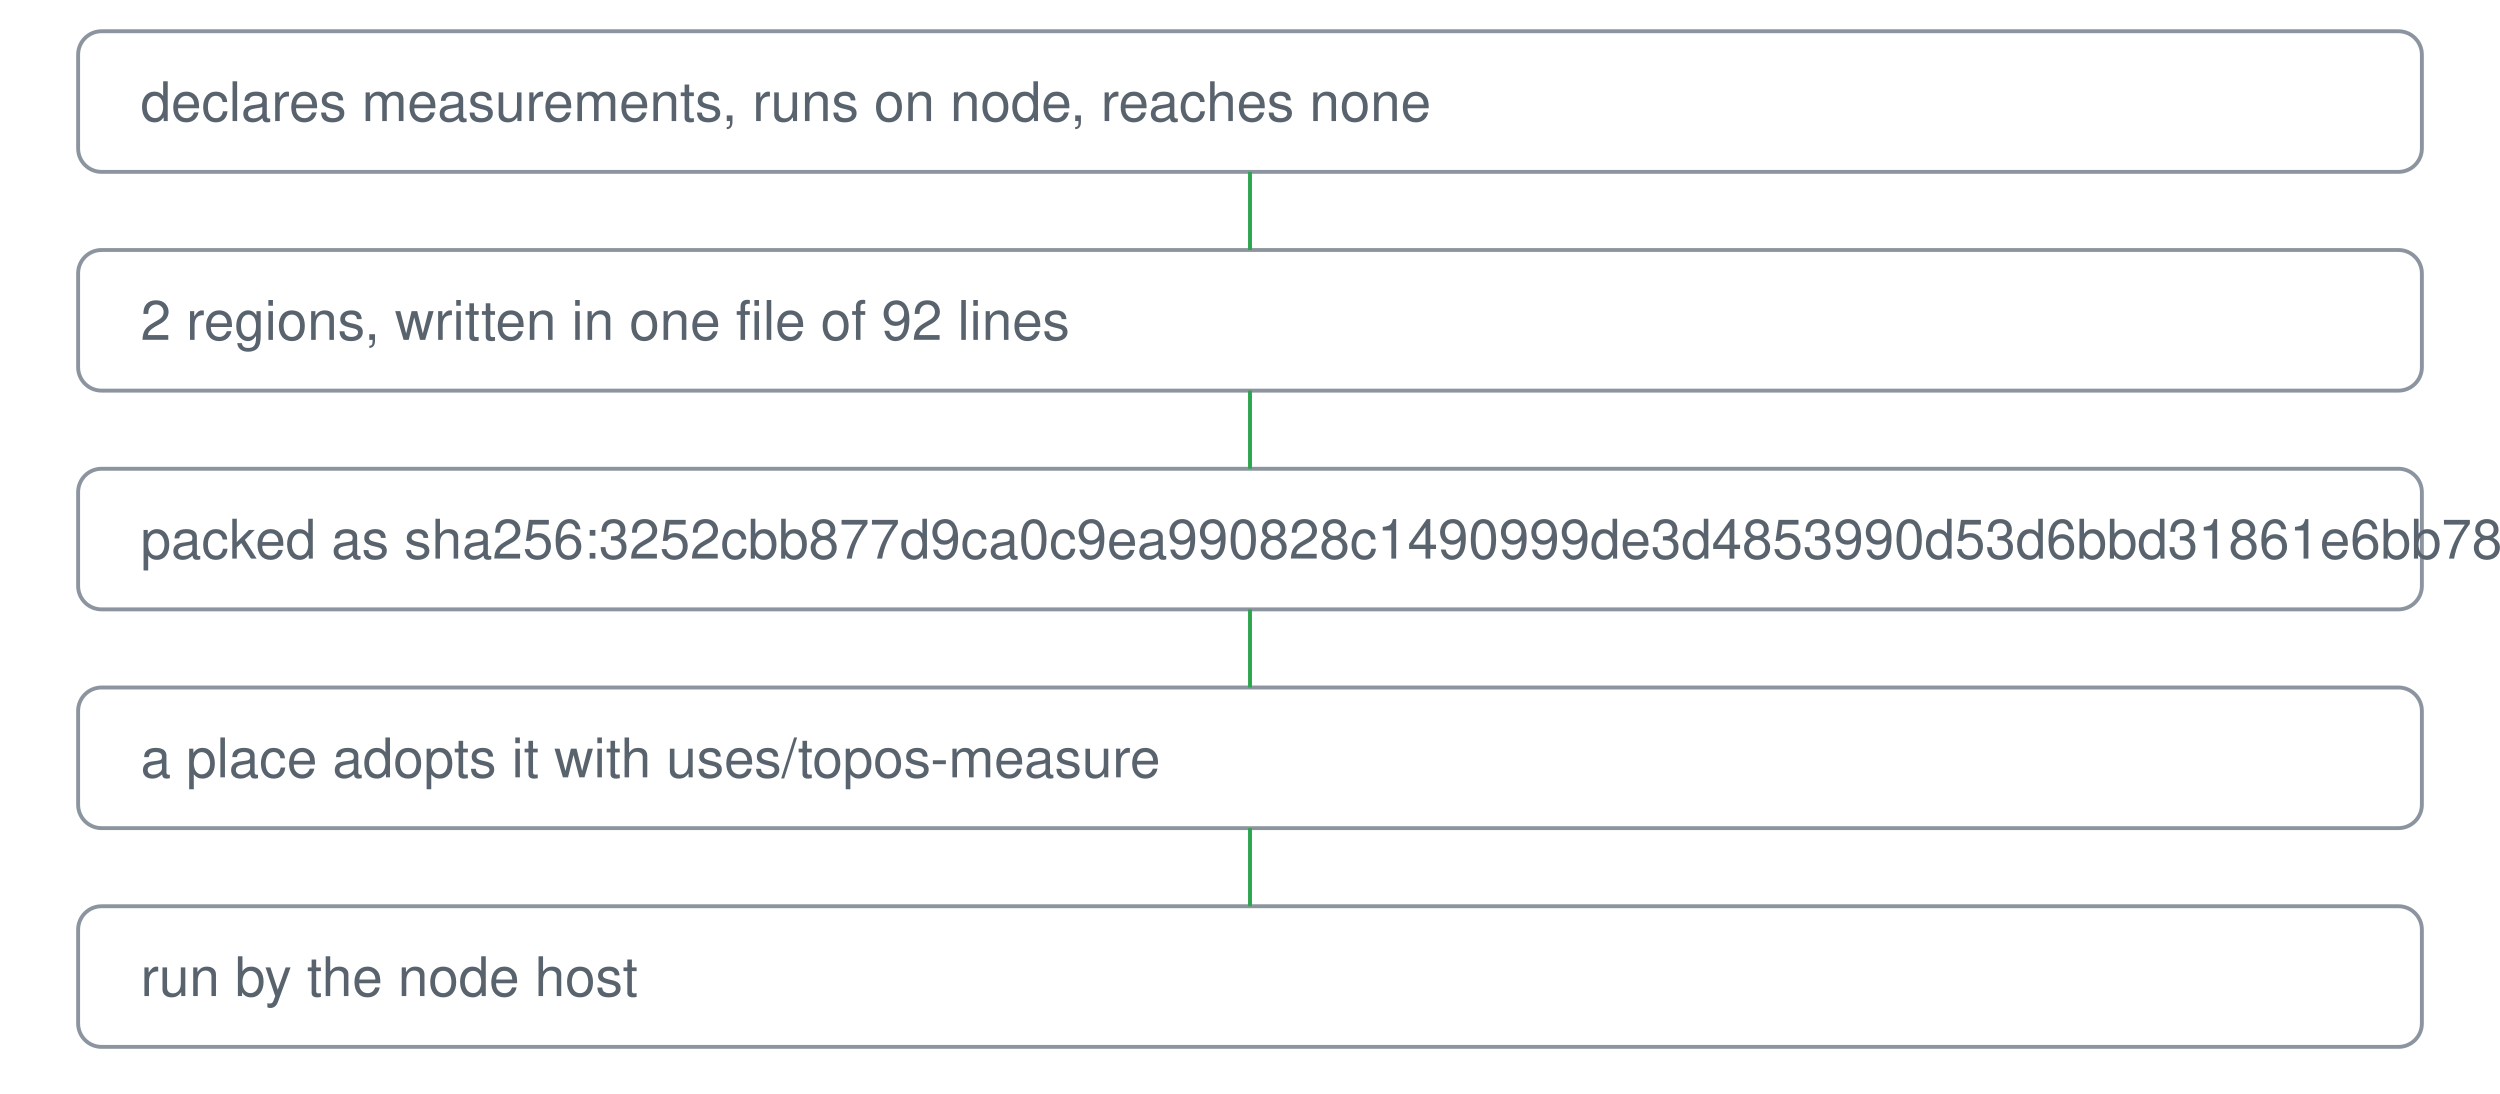
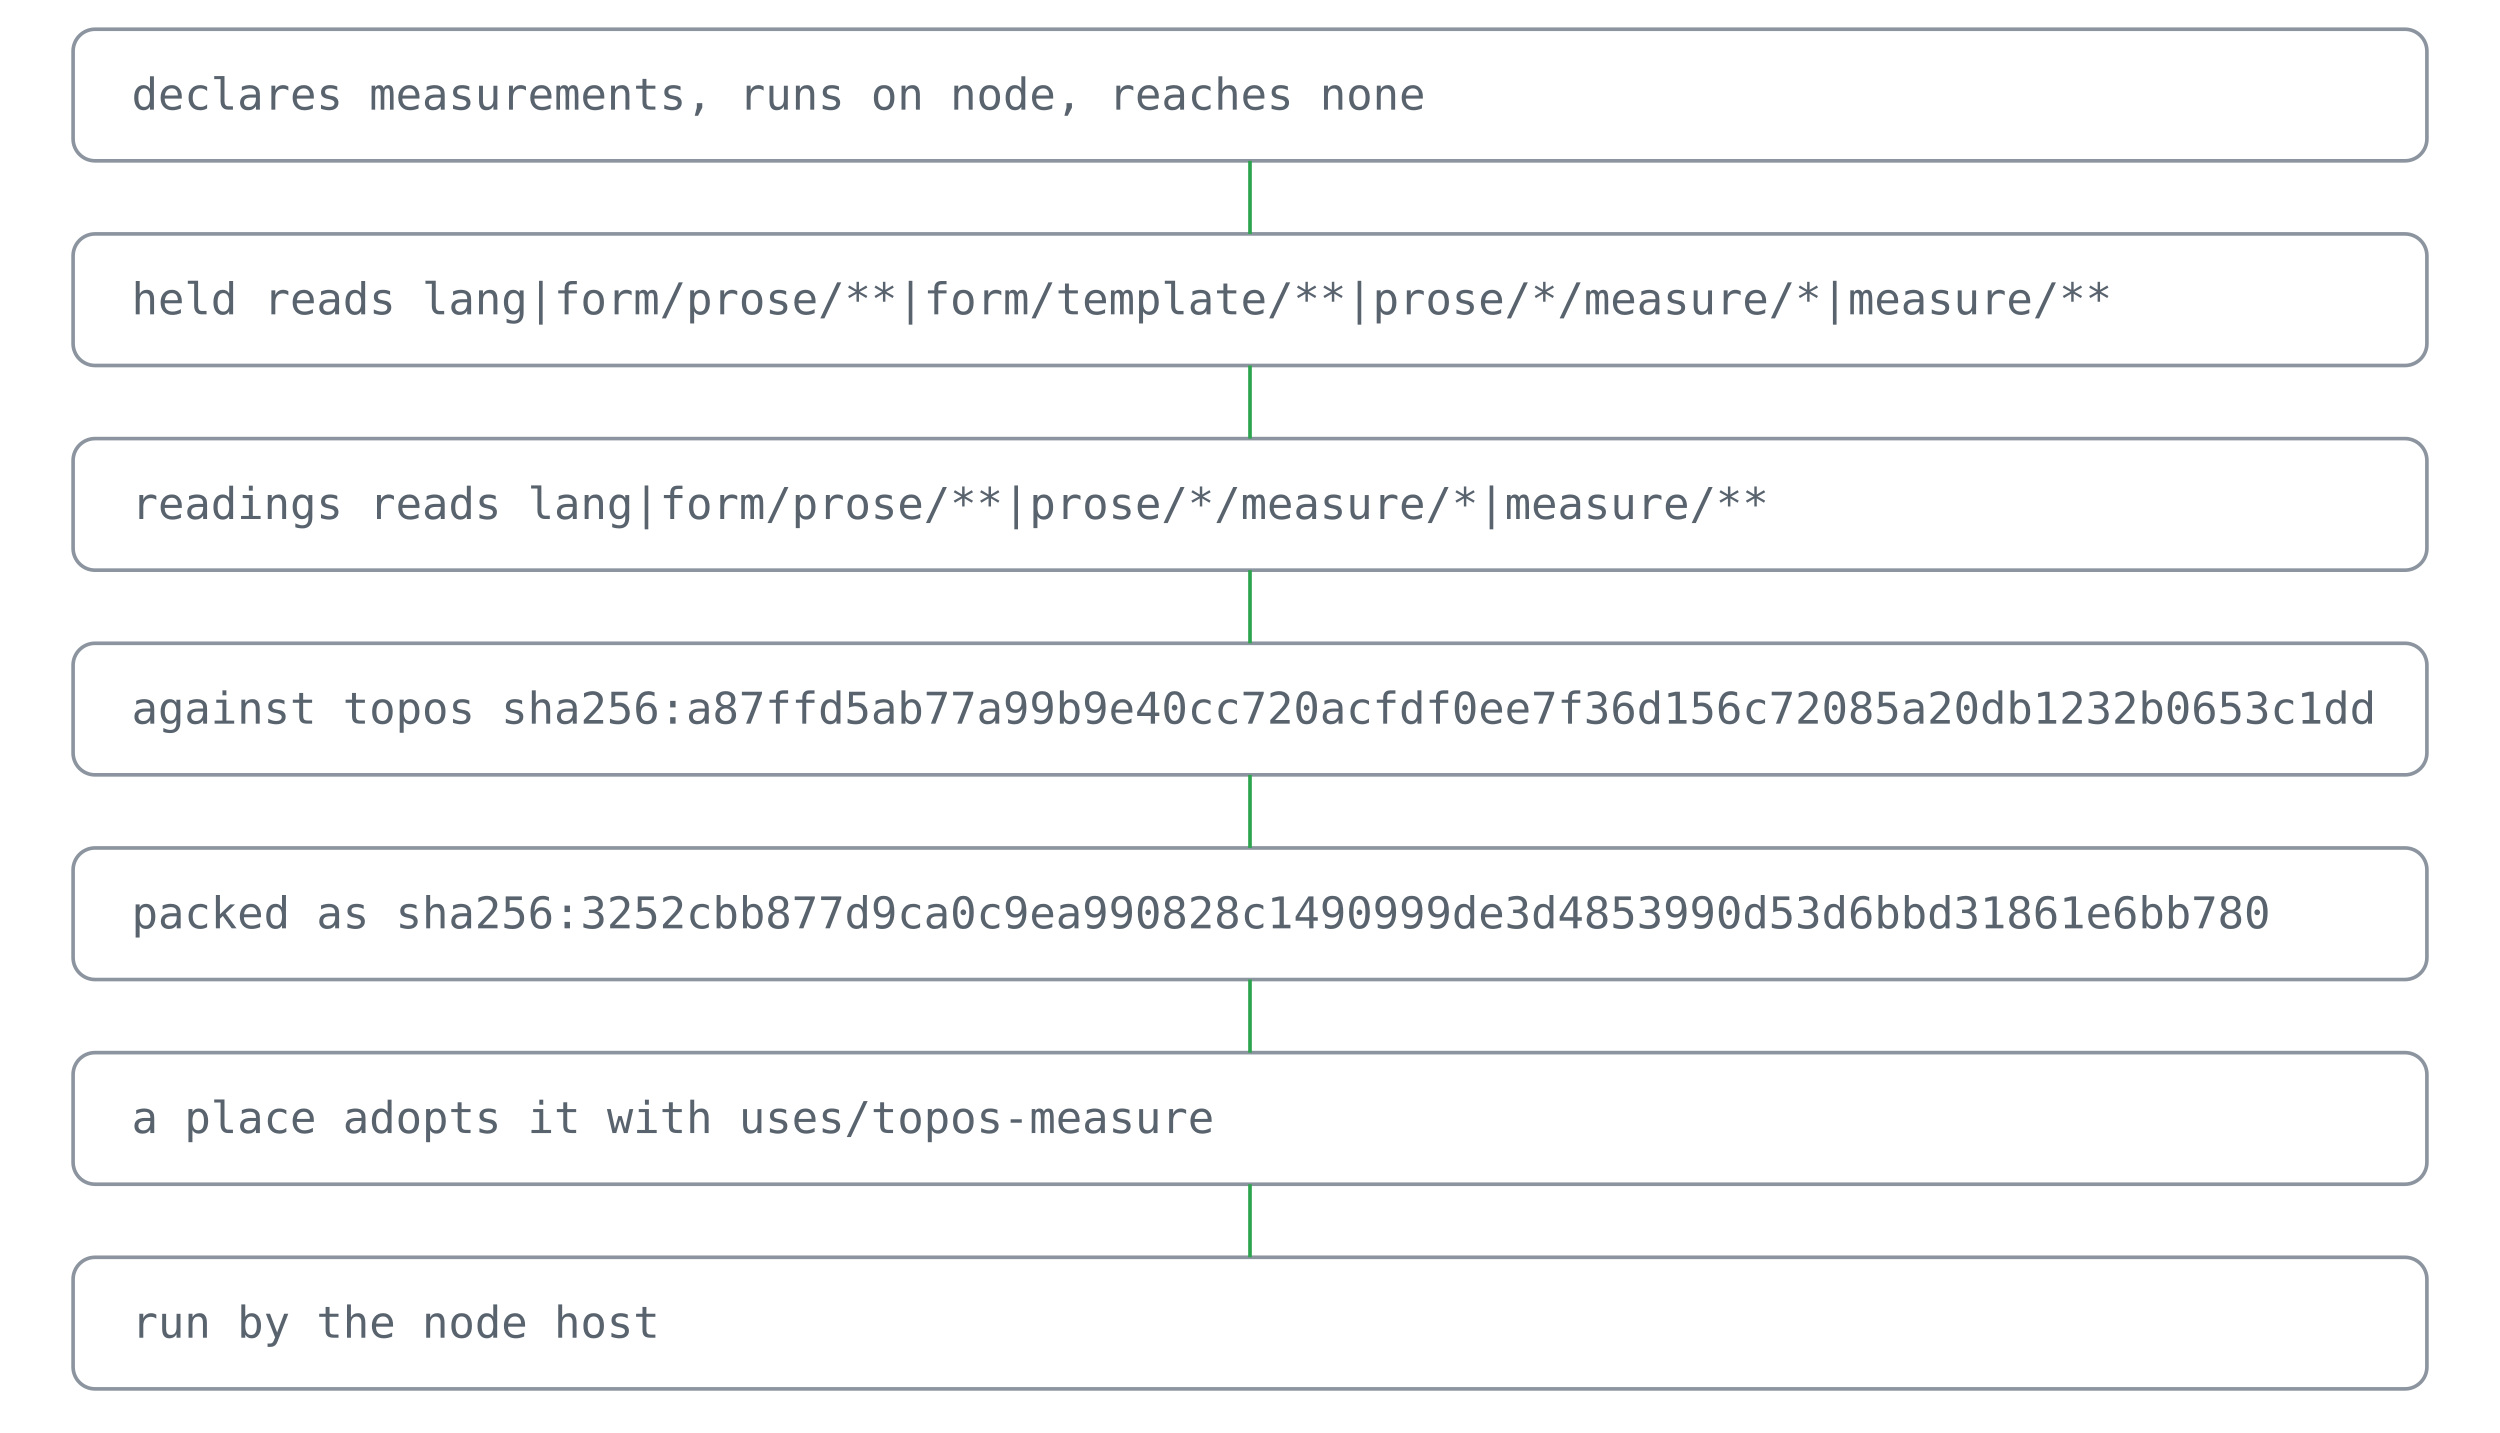
- <svg xmlns="http://www.w3.org/2000/svg" viewBox="0 0 640 280" width="640" height="280" role="img" aria-label="declares measurements, runs on node, reaches none, 2 regions, written in one file of 92 lines, packed as sha256:3252cbb877d9ca0c9ea990828c1490999de3d4853990d53d6bbd31861e6bb780, a place adopts it with uses/topos-measure and run by the node host">
+ <svg xmlns="http://www.w3.org/2000/svg" viewBox="0 0 684 392" width="684" height="392" role="img" aria-label="declares measurements, runs on node, reaches none, held reads lang|form/prose/**|form/template/**|prose/*/measure/*|measure/**, readings reads lang|form/prose/**|prose/*/measure/*|measure/**, against topos sha256:a87ffd5ab77a99b9e40cc720acfdf0ee7f36d156c72085a20db1232b0653c1dd, packed as sha256:3252cbb877d9ca0c9ea990828c1490999de3d4853990d53d6bbd31861e6bb780, a place adopts it with uses/topos-measure and run by the node host">
  <style>
- text{font:14px ui-sans-serif,-apple-system,"Segoe UI",Helvetica,Arial,sans-serif;fill:#59636e}rect{fill:none;stroke:#8c959f}line{stroke:#2da44e}
+ text{font:12px ui-monospace,SFMono-Regular,Menlo,monospace;fill:#59636e}rect{fill:none;stroke:#8c959f}line{stroke:#2da44e}
@media (prefers-color-scheme:dark){text{fill:#9198a1}}
</style>
-   <rect x="20" y="8" width="600" height="36" rx="6" />
-   <text x="36" y="31">declares measurements, runs on node, reaches none</text>
-   <rect x="20" y="64" width="600" height="36" rx="6" />
-   <text x="36" y="87">2 regions, written in one file of 92 lines</text>
-   <line x1="320" y1="44" x2="320" y2="64" />
-   <rect x="20" y="120" width="600" height="36" rx="6" />
-   <text x="36" y="143">packed as sha256:3252cbb877d9ca0c9ea990828c1490999de3d4853990d53d6bbd31861e6bb780</text>
-   <line x1="320" y1="100" x2="320" y2="120" />
-   <rect x="20" y="176" width="600" height="36" rx="6" />
-   <text x="36" y="199">a place adopts it with uses/topos-measure</text>
-   <line x1="320" y1="156" x2="320" y2="176" />
-   <rect x="20" y="232" width="600" height="36" rx="6" />
-   <text x="36" y="255">run by the node host</text>
-   <line x1="320" y1="212" x2="320" y2="232" />
+   <rect x="20" y="8" width="644" height="36" rx="6" />
+   <text x="36" y="30">declares measurements, runs on node, reaches none</text>
+   <rect x="20" y="64" width="644" height="36" rx="6" />
+   <text x="36" y="86">held reads lang|form/prose/**|form/template/**|prose/*/measure/*|measure/**</text>
+   <line x1="342" y1="44" x2="342" y2="64" />
+   <rect x="20" y="120" width="644" height="36" rx="6" />
+   <text x="36" y="142">readings reads lang|form/prose/**|prose/*/measure/*|measure/**</text>
+   <line x1="342" y1="100" x2="342" y2="120" />
+   <rect x="20" y="176" width="644" height="36" rx="6" />
+   <text x="36" y="198">against topos sha256:a87ffd5ab77a99b9e40cc720acfdf0ee7f36d156c72085a20db1232b0653c1dd</text>
+   <line x1="342" y1="156" x2="342" y2="176" />
+   <rect x="20" y="232" width="644" height="36" rx="6" />
+   <text x="36" y="254">packed as sha256:3252cbb877d9ca0c9ea990828c1490999de3d4853990d53d6bbd31861e6bb780</text>
+   <line x1="342" y1="212" x2="342" y2="232" />
+   <rect x="20" y="288" width="644" height="36" rx="6" />
+   <text x="36" y="310">a place adopts it with uses/topos-measure</text>
+   <line x1="342" y1="268" x2="342" y2="288" />
+   <rect x="20" y="344" width="644" height="36" rx="6" />
+   <text x="36" y="366">run by the node host</text>
+   <line x1="342" y1="324" x2="342" y2="344" />
</svg>
